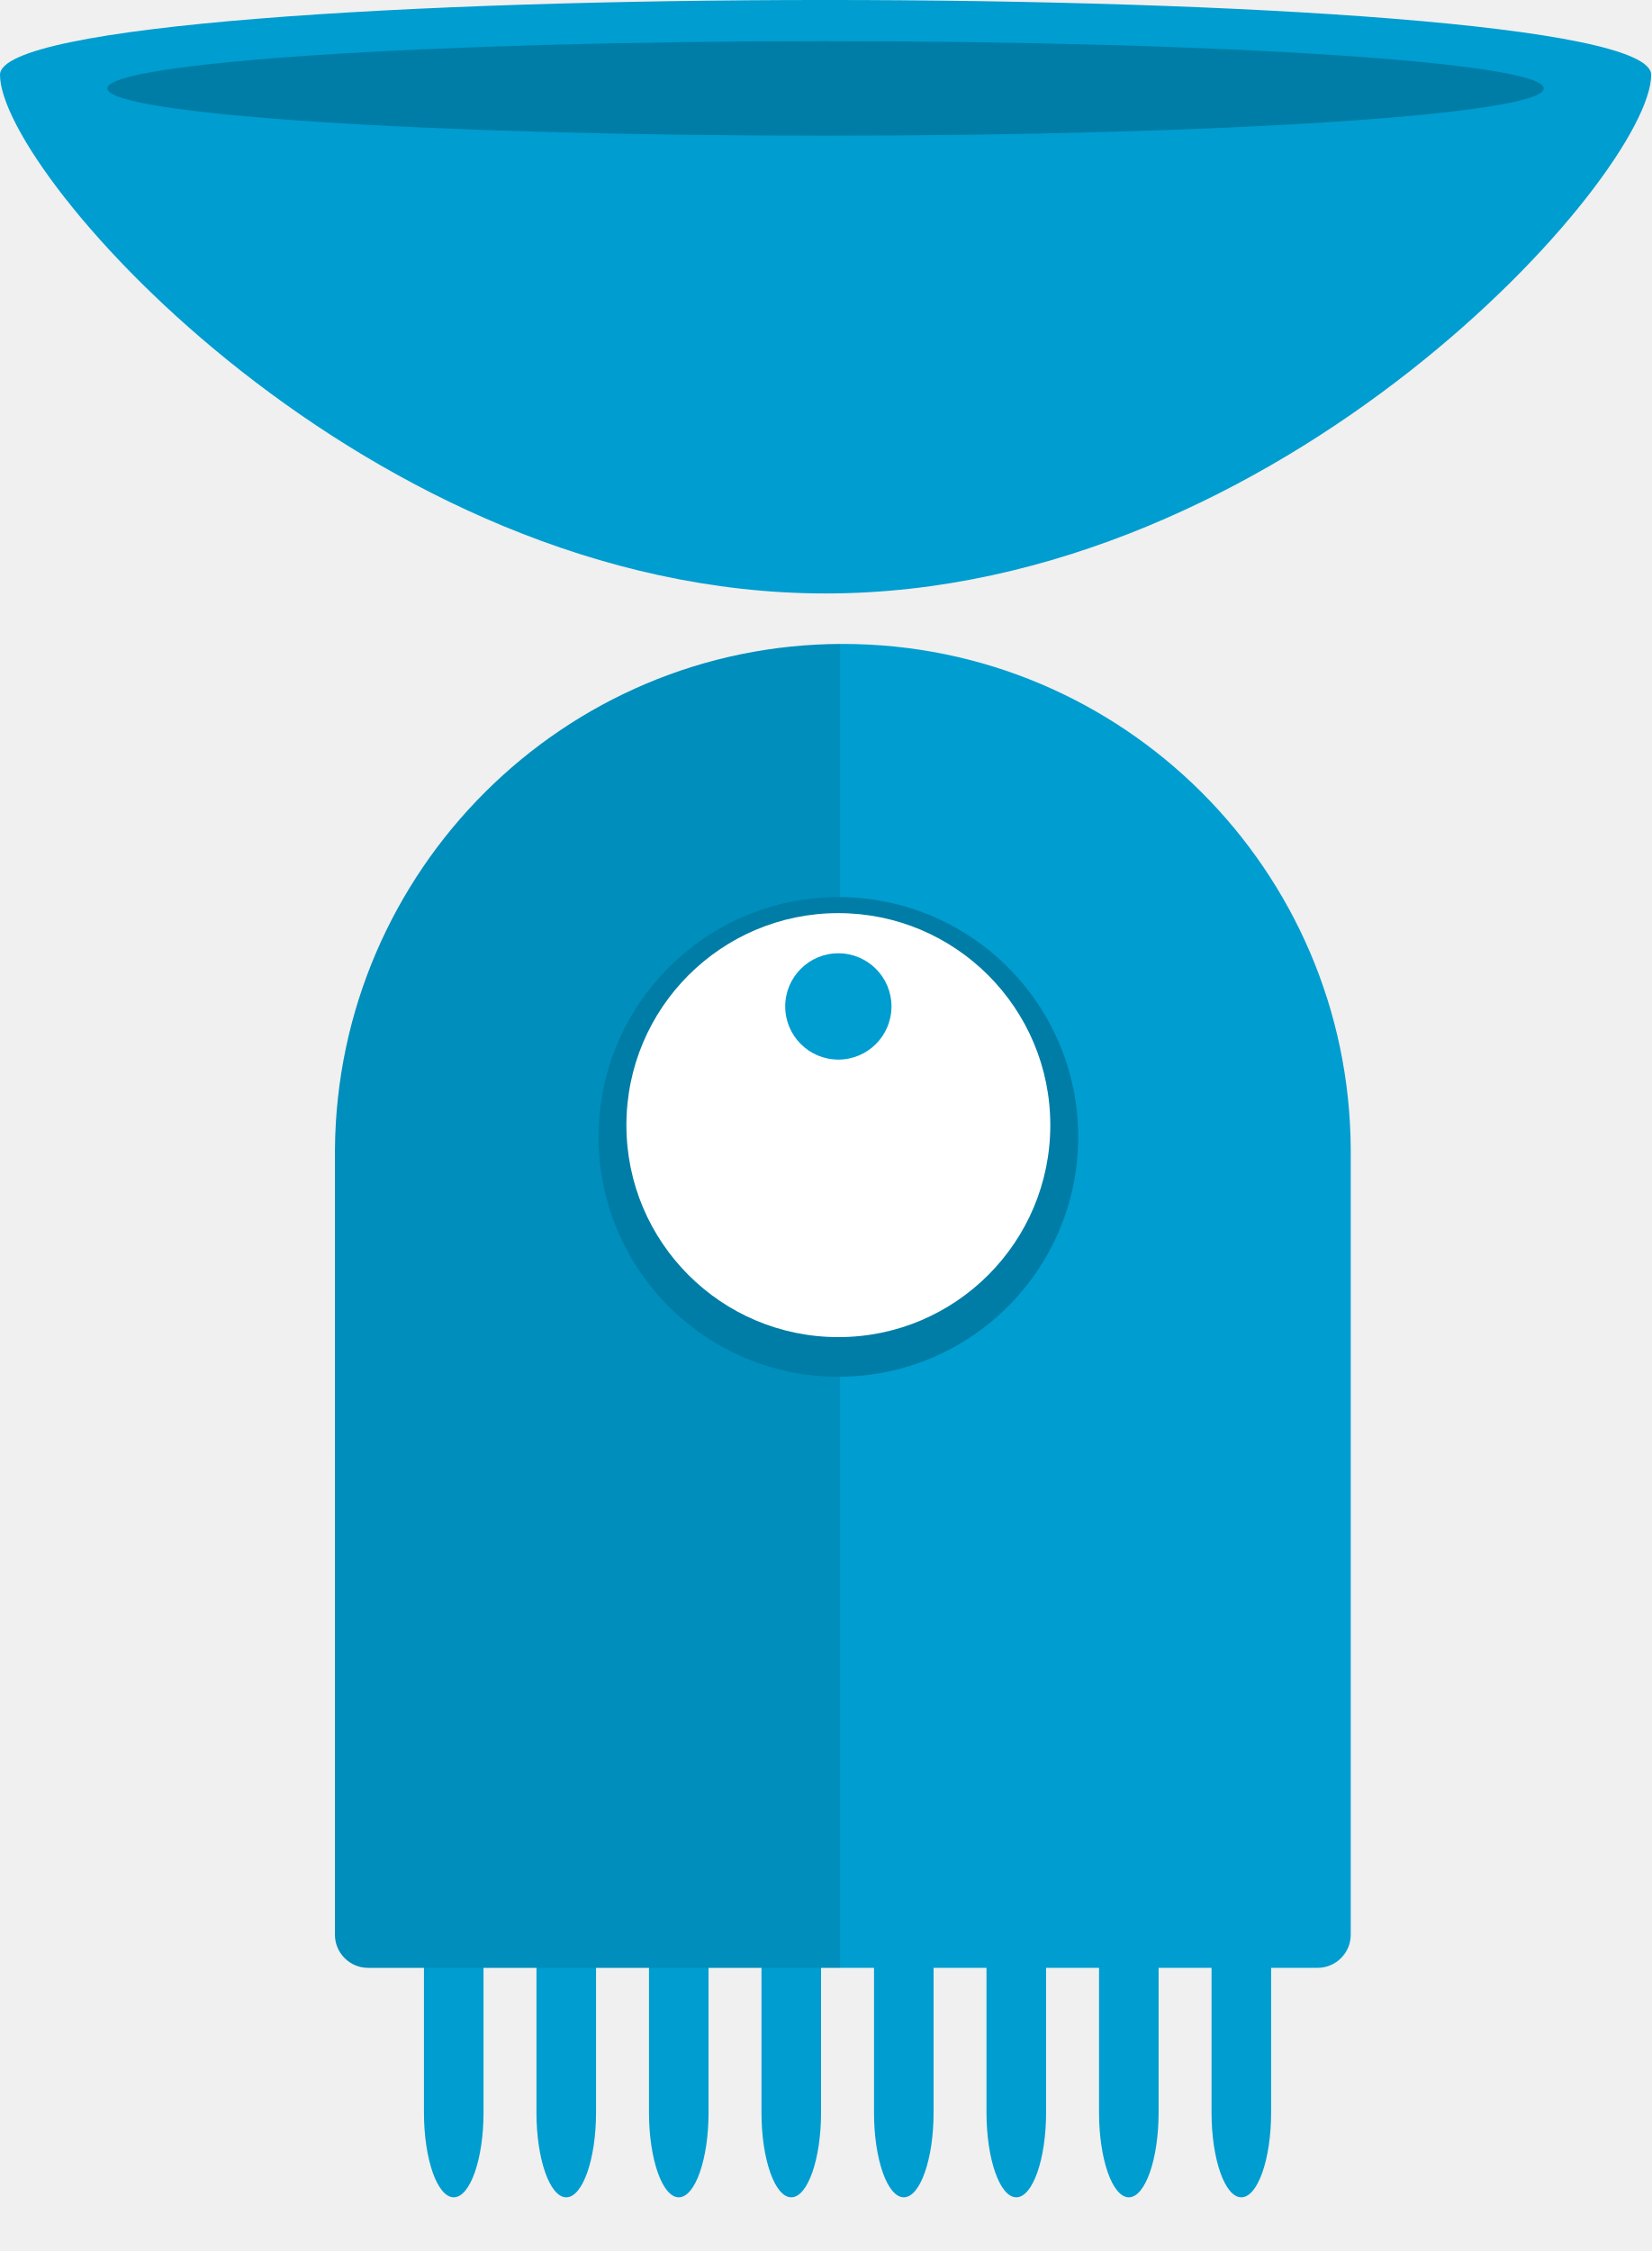
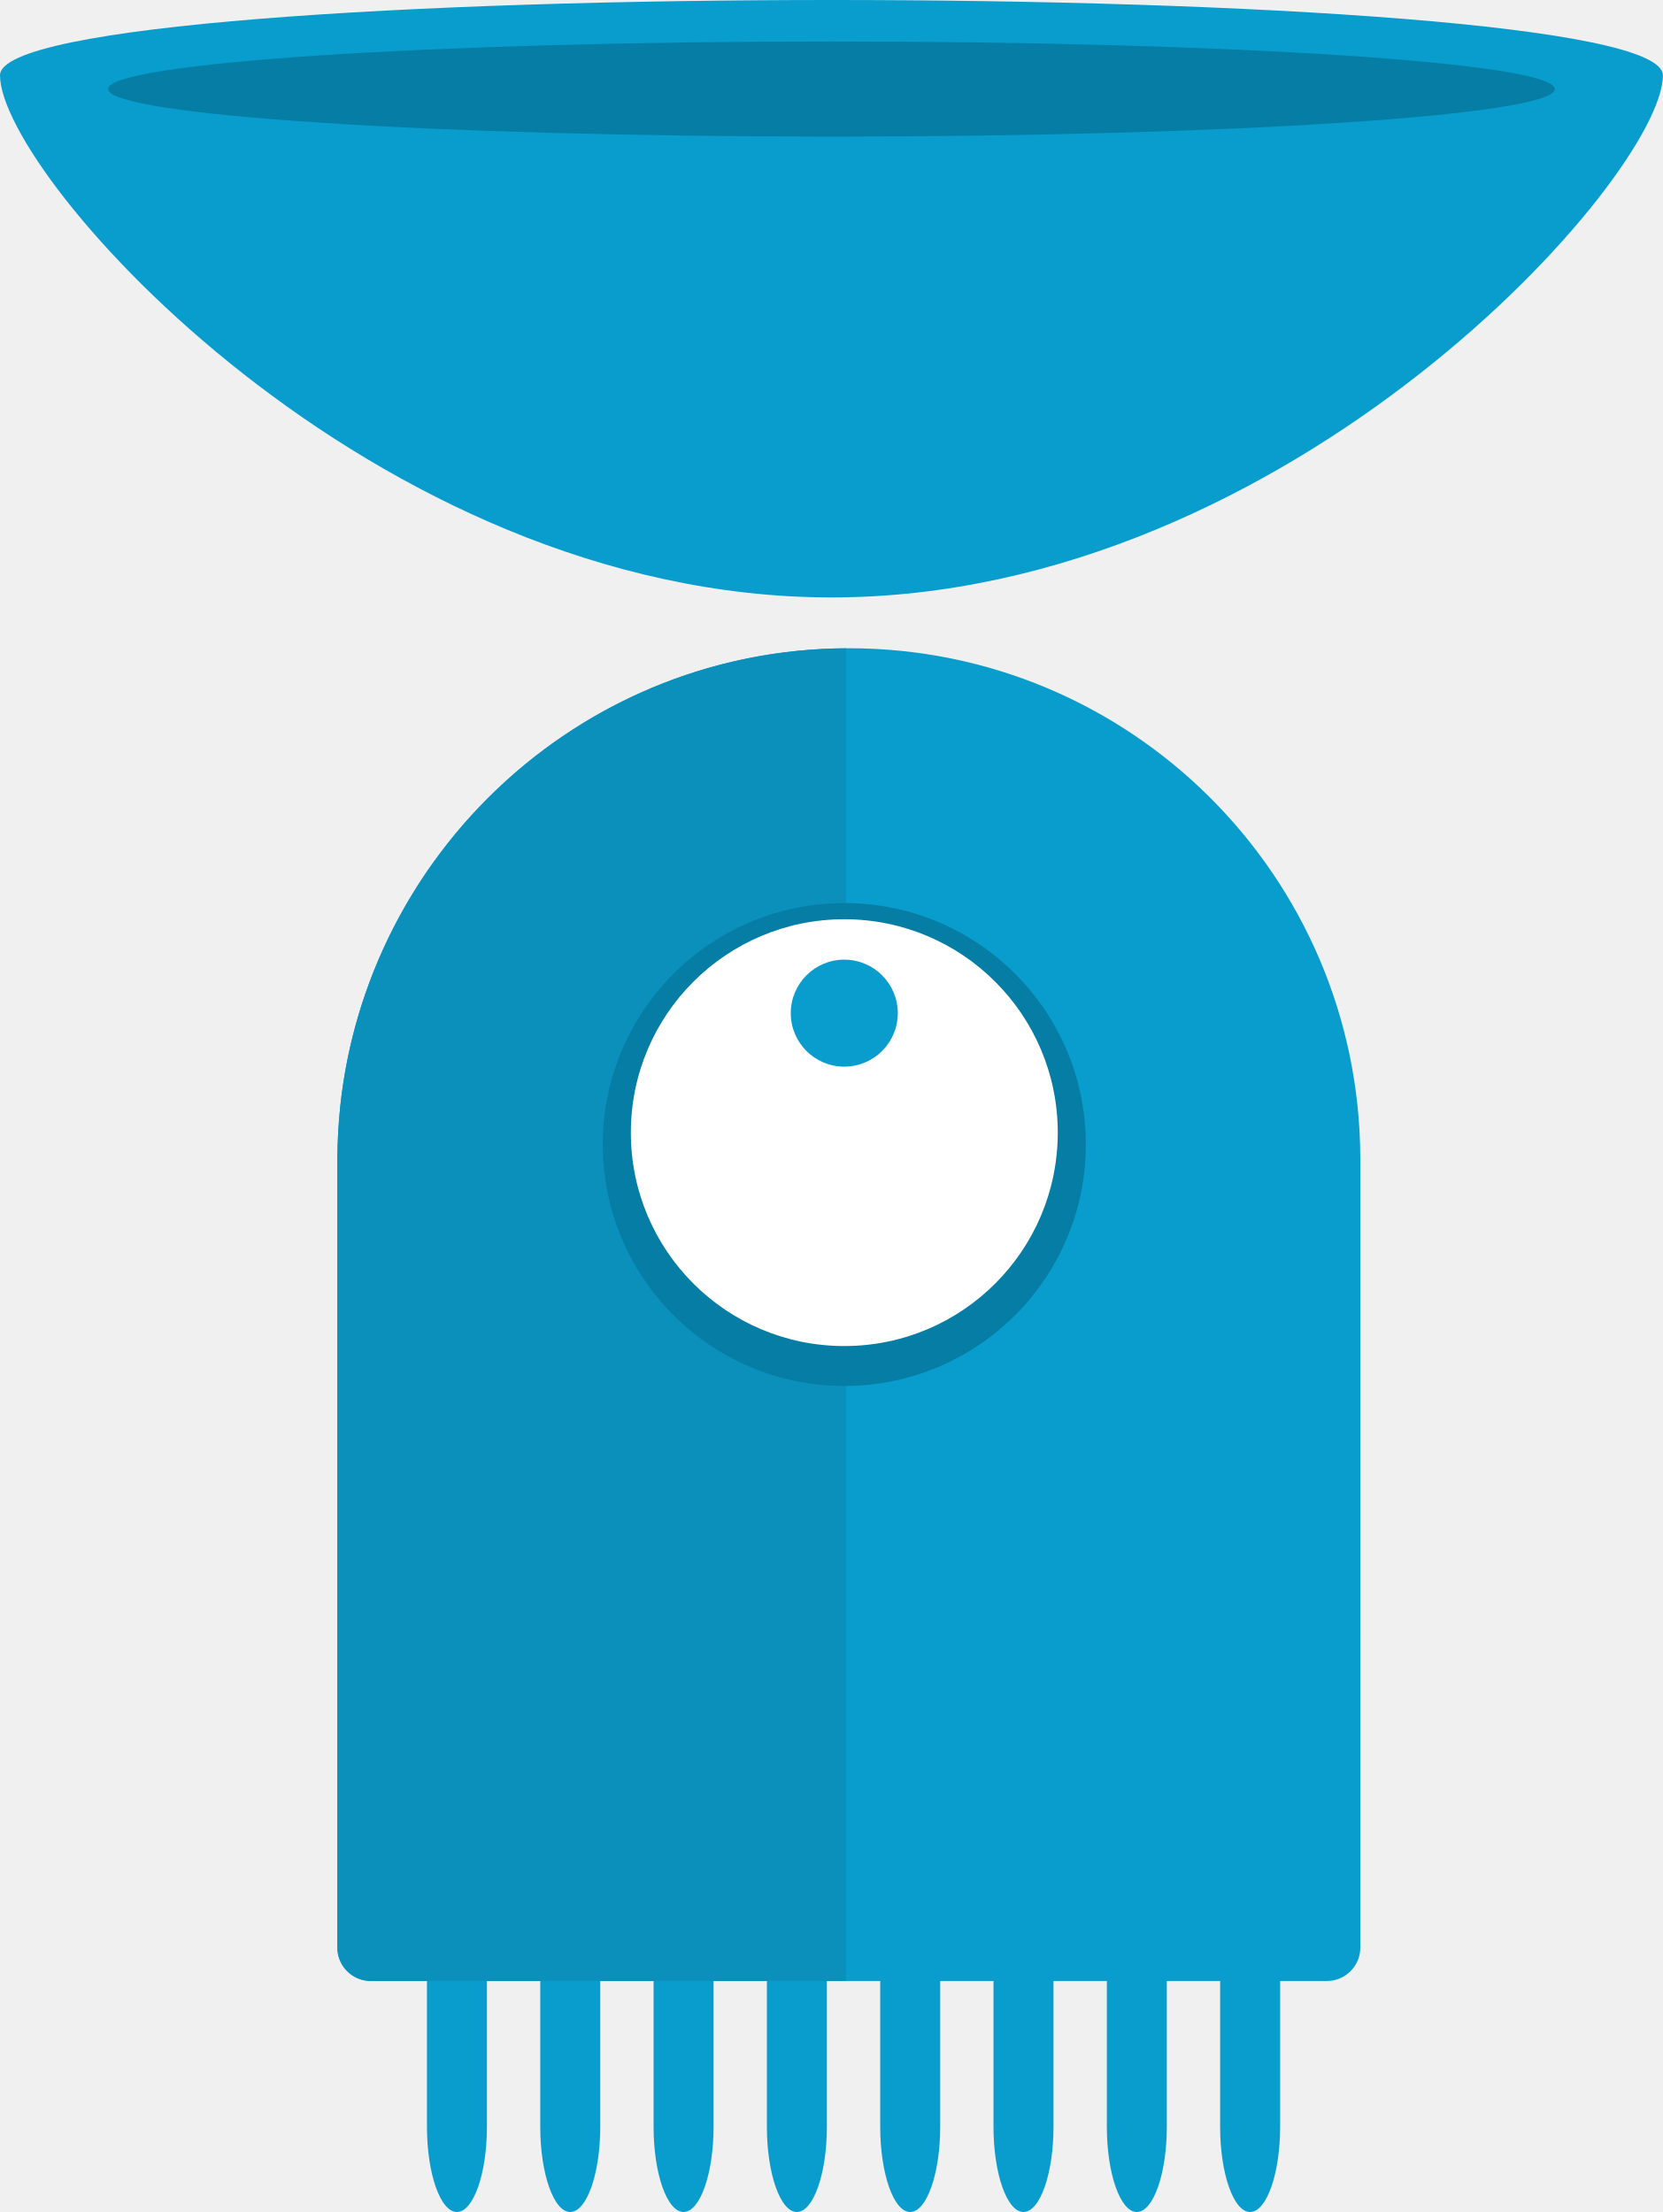
- <svg xmlns="http://www.w3.org/2000/svg" xmlns:xlink="http://www.w3.org/1999/xlink" version="1.0" id="Layer_1" x="0px" y="0px" width="97.529px" height="132.941px" viewBox="0 0 97.529 132.941" enable-background="new 0 0 97.529 132.941" xml:space="preserve">
-   <path fill="#009DD0" d="M97.53,4.417c0,5.889-21.833,30.632-48.765,30.632S0,10.306,0,4.417C0-1.473,97.53-1.473,97.53,4.417" />
-   <path fill="#007DA6" d="M91.188,5.223c0,1.541-18.994,2.79-42.423,2.79c-23.43,0-42.423-1.249-42.423-2.79s18.993-2.79,42.423-2.79  C72.194,2.433,91.188,3.682,91.188,5.223" />
-   <path fill="#009DD0" d="M48.497,124.77c0,2.75-0.792,5-1.76,5s-1.759-2.25-1.759-5v-8.504c0-2.75,0.791-5,1.759-5s1.76,2.25,1.76,5  V124.77z" />
-   <path fill="#009DD0" d="M55.144,124.77c0,2.75-0.793,5-1.76,5c-0.968,0-1.759-2.25-1.759-5v-8.504c0-2.75,0.791-5,1.759-5  c0.967,0,1.76,2.25,1.76,5V124.77z" />
-   <path fill="#009DD0" d="M61.789,124.77c0,2.75-0.792,5-1.76,5c-0.969,0-1.76-2.25-1.76-5v-8.504c0-2.75,0.791-5,1.76-5  c0.968,0,1.76,2.25,1.76,5V124.77z" />
-   <path fill="#009DD0" d="M68.435,124.77c0,2.75-0.791,5-1.759,5s-1.759-2.25-1.759-5v-8.504c0-2.75,0.791-5,1.759-5  s1.759,2.25,1.759,5V124.77z" />
-   <path fill="#009DD0" d="M35.206,124.77c0,2.75-0.792,5-1.76,5c-0.967,0-1.759-2.25-1.759-5v-8.504c0-2.75,0.792-5,1.759-5  c0.968,0,1.76,2.25,1.76,5V124.77z" />
-   <path fill="#009DD0" d="M28.56,124.77c0,2.75-0.792,5-1.759,5c-0.968,0-1.759-2.25-1.759-5v-8.504c0-2.75,0.791-5,1.759-5  c0.967,0,1.759,2.25,1.759,5V124.77z" />
-   <path fill="#009DD0" d="M75.081,124.77c0,2.75-0.792,5-1.761,5c-0.967,0-1.758-2.25-1.758-5v-8.504c0-2.75,0.791-5,1.758-5  c0.969,0,1.761,2.25,1.761,5V124.77z" />
-   <path fill="#009DD0" d="M41.852,124.77c0,2.75-0.792,5-1.759,5c-0.968,0-1.759-2.25-1.759-5v-8.504c0-2.75,0.791-5,1.759-5  c0.967,0,1.759,2.25,1.759,5V124.77z" />
-   <path fill="#009DD0" d="M77.829,116.218c1.075,0,1.955-0.88,1.955-1.955c0,0,0-46.348,0-46.379c-0.08-16.501-13.48-29.854-30-29.854  c-16.487,0-29.868,13.396-29.999,29.854c-0.001,0.062-0.001,46.379-0.001,46.379c0,1.075,0.879,1.955,1.953,1.955H77.829z" />
-   <g opacity="0.1">
-     <g>
-       <g>
-         <defs>
-           <rect id="SVGID_1_" x="19.785" y="38.035" width="29.837" height="78.183" />
-         </defs>
-         <clipPath id="SVGID_2_">
-           <use xlink:href="#SVGID_1_" overflow="visible" />
-         </clipPath>
-         <path clip-path="url(#SVGID_2_)" d="M49.622,38.035C33.21,38.123,19.917,51.481,19.786,67.883     c-0.001,0.064-0.001,46.38-0.001,46.38c0,1.075,0.879,1.955,1.955,1.955h27.882V38.035z" />
-       </g>
-     </g>
+ <svg xmlns="http://www.w3.org/2000/svg" version="1.0" id="Layer_1" x="0px" y="0px" width="97.529px" height="129.771px" viewBox="0 0 97.529 129.771" enable-background="new 0 0 97.529 129.771" xml:space="preserve">
+   <g>
+     <path fill="#089DCD" d="M97.53,4.417c0,5.89-21.834,30.632-48.766,30.632S0,10.306,0,4.417S97.53-1.473,97.53,4.417" />
+     <path fill="#067DA4" d="M91.188,5.223c0,1.541-18.994,2.79-42.423,2.79c-23.43,0-42.423-1.249-42.423-2.79s18.993-2.79,42.423-2.79   C72.194,2.433,91.188,3.682,91.188,5.223" />
+     <path fill="#089DCD" d="M48.497,124.771c0,2.75-0.792,5-1.76,5s-1.759-2.25-1.759-5v-8.505c0-2.75,0.791-5,1.759-5   s1.76,2.25,1.76,5V124.771" />
+     <path fill="#089DCD" d="M55.143,124.771c0,2.75-0.792,5-1.759,5s-1.759-2.25-1.759-5v-8.505c0-2.75,0.792-5,1.759-5   s1.759,2.25,1.759,5V124.771z" />
+     <path fill="#089DCD" d="M61.788,124.771c0,2.75-0.791,5-1.759,5c-0.969,0-1.76-2.25-1.76-5v-8.505c0-2.75,0.791-5,1.76-5   c0.968,0,1.759,2.25,1.759,5V124.771z" />
+     <path fill="#089DCD" d="M68.435,124.771c0,2.75-0.792,5-1.76,5c-0.967,0-1.758-2.25-1.758-5v-8.505c0-2.75,0.791-5,1.758-5   c0.968,0,1.76,2.25,1.76,5V124.771z" />
+     <path fill="#089DCD" d="M35.205,124.771c0,2.75-0.792,5-1.76,5c-0.967,0-1.759-2.25-1.759-5v-8.505c0-2.75,0.792-5,1.759-5   c0.968,0,1.76,2.25,1.76,5V124.771" />
+     <path fill="#089DCD" d="M28.559,124.771c0,2.75-0.792,5-1.759,5c-0.968,0-1.759-2.25-1.759-5v-8.505c0-2.75,0.791-5,1.759-5   c0.967,0,1.759,2.25,1.759,5V124.771" />
+     <path fill="#089DCD" d="M75.081,124.771c0,2.75-0.793,5-1.761,5s-1.759-2.25-1.759-5v-8.505c0-2.75,0.791-5,1.759-5   s1.761,2.25,1.761,5V124.771z" />
+     <path fill="#089DCD" d="M41.851,124.771c0,2.75-0.792,5-1.759,5c-0.968,0-1.759-2.25-1.759-5v-8.505c0-2.75,0.791-5,1.759-5   c0.967,0,1.759,2.25,1.759,5V124.771" />
+     <path fill="#089DCD" d="M77.829,116.218c1.074,0,1.955-0.88,1.955-1.954l-0.001-46.38C79.704,51.383,66.304,38.03,49.784,38.03   c-16.487,0-29.868,13.396-29.999,29.854l-0.001,46.38c0,1.074,0.879,1.954,1.953,1.954H77.829" />
+     <path fill="#0B90BB" d="M49.621,38.035c-15.146,0.081-27.635,11.464-29.575,26.11v0.001c-0.002,0.016-0.004,0.029-0.006,0.045   c0,0.001,0,0.003,0,0.004c-0.002,0.013-0.004,0.028-0.006,0.042c0,0.003,0,0.004-0.001,0.007c-0.001,0.013-0.003,0.026-0.005,0.039   c0,0.003,0,0.006-0.001,0.009c-0.001,0.012-0.003,0.024-0.005,0.037c0,0.004-0.001,0.009-0.001,0.013   c-0.001,0.012-0.003,0.022-0.004,0.034c0,0.004-0.001,0.01-0.001,0.014c-0.001,0.011-0.003,0.022-0.004,0.033   c-0.001,0.006-0.001,0.01-0.002,0.016c-0.001,0.011-0.002,0.02-0.004,0.031c0,0.006-0.001,0.011-0.002,0.017   c-0.001,0.01-0.002,0.019-0.003,0.029c-0.001,0.007-0.002,0.014-0.002,0.021c-0.001,0.008-0.002,0.018-0.003,0.026   c0,0.007-0.001,0.015-0.002,0.021c-0.001,0.008-0.002,0.017-0.003,0.025s-0.002,0.016-0.003,0.024c0,0.007-0.001,0.016-0.002,0.022   c-0.001,0.008-0.002,0.018-0.003,0.025c0,0.007-0.001,0.014-0.002,0.021c-0.001,0.01-0.002,0.018-0.003,0.027   c-0.001,0.007-0.001,0.013-0.002,0.02c-0.001,0.01-0.002,0.02-0.003,0.029c0,0.006-0.001,0.011-0.002,0.017   c-0.001,0.011-0.002,0.021-0.003,0.031c0,0.005-0.001,0.01-0.002,0.015c-0.001,0.011-0.002,0.023-0.003,0.034   c0,0.005-0.001,0.008-0.001,0.013c-0.001,0.012-0.002,0.025-0.004,0.037c0,0.004,0,0.005-0.001,0.009   c-0.001,0.013-0.003,0.026-0.004,0.039c0,0.002-0.001,0.006-0.001,0.008c-0.001,0.014-0.003,0.027-0.004,0.041   c0,0.002,0,0.003,0,0.005c-0.001,0.015-0.003,0.028-0.004,0.042c0,0.001,0,0.003,0,0.004c-0.001,0.016-0.003,0.03-0.004,0.046v0   c-0.091,0.911-0.141,1.833-0.148,2.765l-0.001,46.38c0,1.074,0.879,1.954,1.954,1.954h27.883V38.035" />
+     <path fill="#067DA4" d="M63.685,67.145c0,7.822-6.343,14.165-14.166,14.165s-14.165-6.343-14.165-14.165   c0-7.823,6.342-14.165,14.165-14.165C57.342,52.979,63.685,59.321,63.685,67.145" />
+     <path fill="#FFFFFF" d="M62.038,66.449c0,6.914-5.605,12.519-12.521,12.519C42.605,78.968,37,73.363,37,66.449   s5.604-12.52,12.518-12.52C56.433,53.93,62.038,59.535,62.038,66.449" />
+     <path fill="#089DCD" d="M52.657,59.438c0,1.732-1.405,3.139-3.14,3.139c-1.732,0-3.138-1.405-3.138-3.139   c0-1.732,1.405-3.139,3.138-3.139C51.252,56.301,52.657,57.706,52.657,59.438" />
  </g>
-   <path fill="#007DA6" d="M63.685,67.145c0,7.823-6.342,14.165-14.165,14.165s-14.165-6.342-14.165-14.165  c0-7.822,6.342-14.165,14.165-14.165S63.685,59.321,63.685,67.145" />
-   <path fill="#FFFFFF" d="M62.038,66.449c0,6.913-5.605,12.519-12.52,12.519c-6.913,0-12.518-5.604-12.518-12.519  s5.604-12.521,12.518-12.521C56.433,53.93,62.038,59.535,62.038,66.449" />
-   <path fill="#009DD0" d="M52.657,59.438c0,1.733-1.405,3.14-3.139,3.14c-1.732,0-3.138-1.405-3.138-3.14  c0-1.731,1.405-3.138,3.138-3.138C51.252,56.3,52.657,57.706,52.657,59.438" />
</svg>
